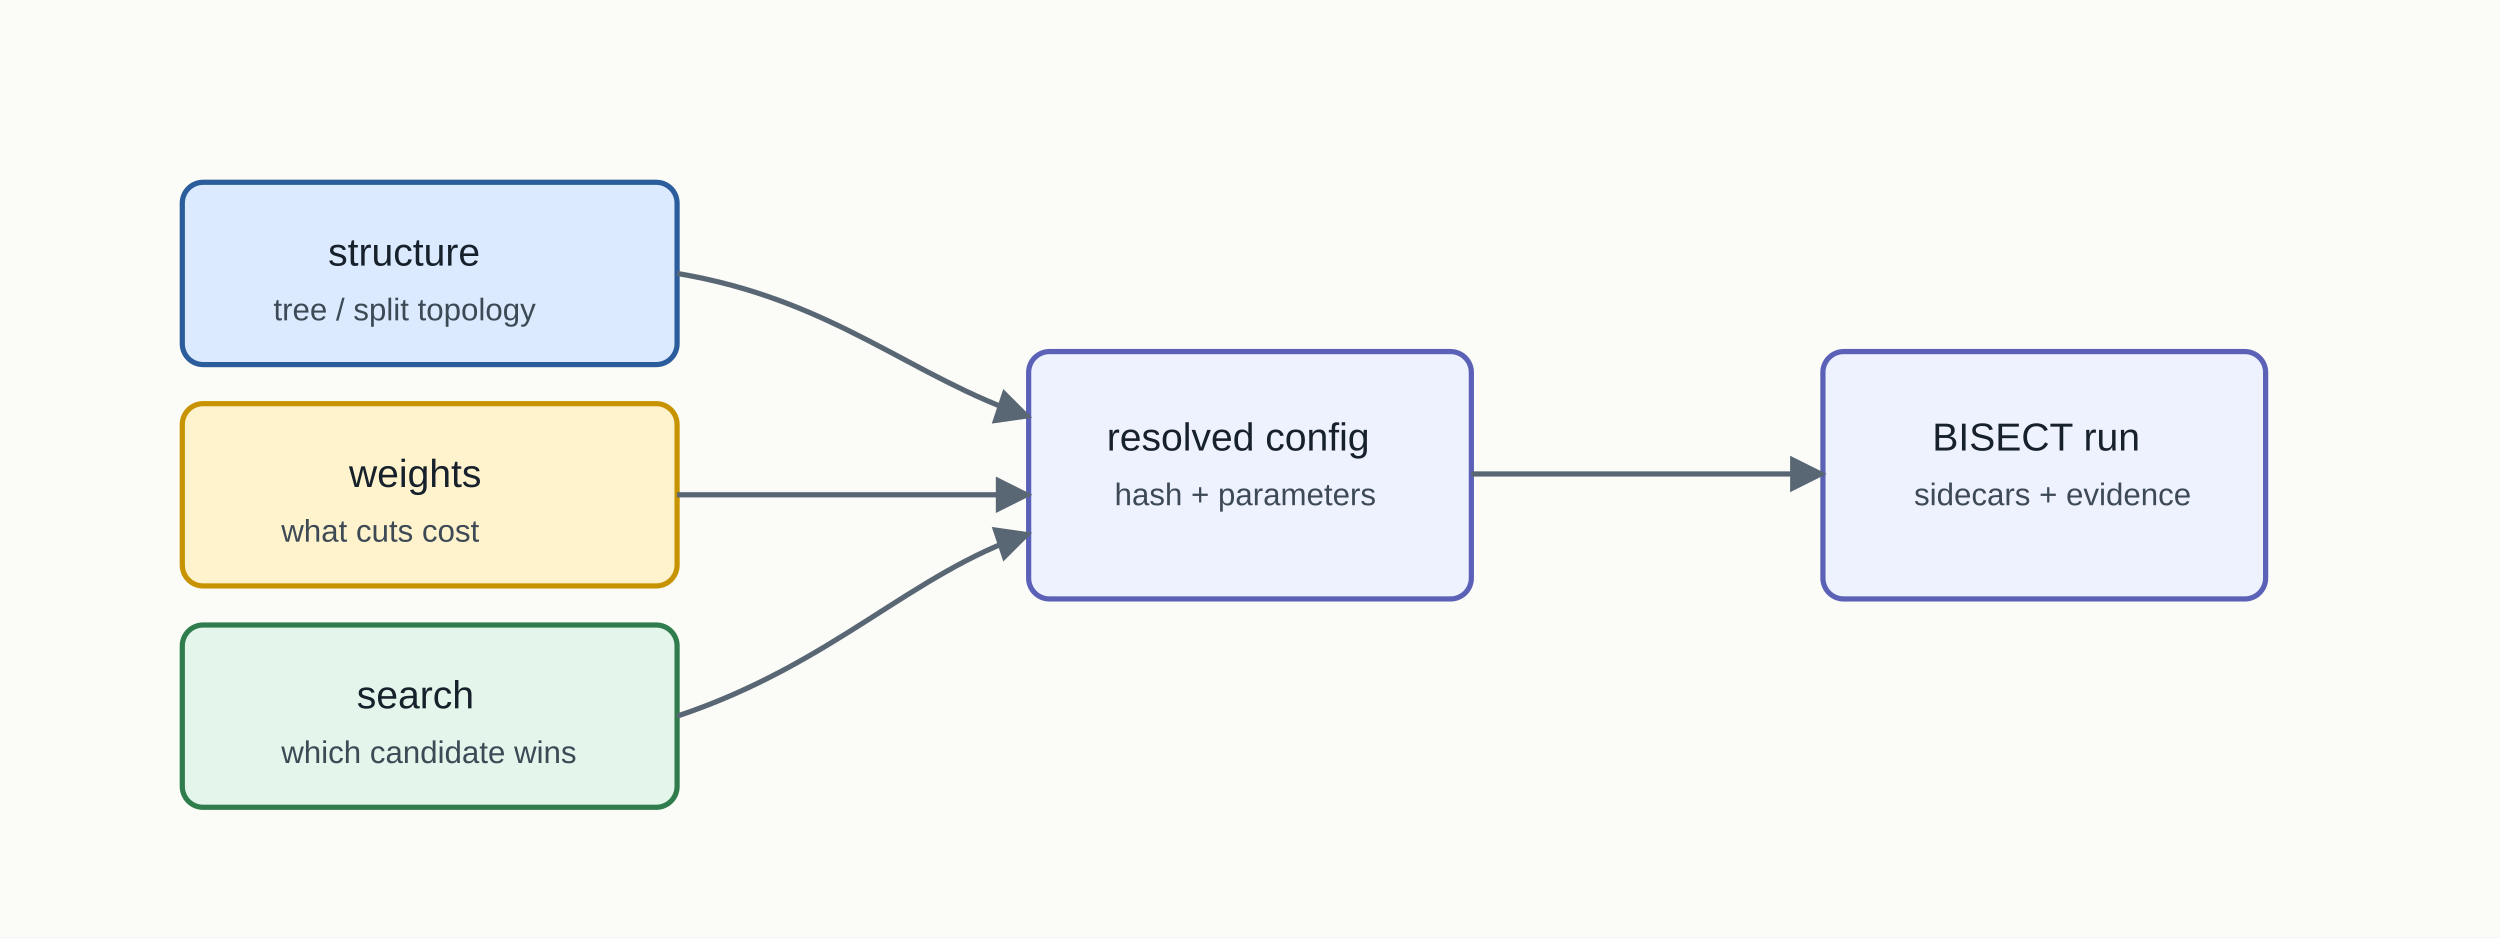
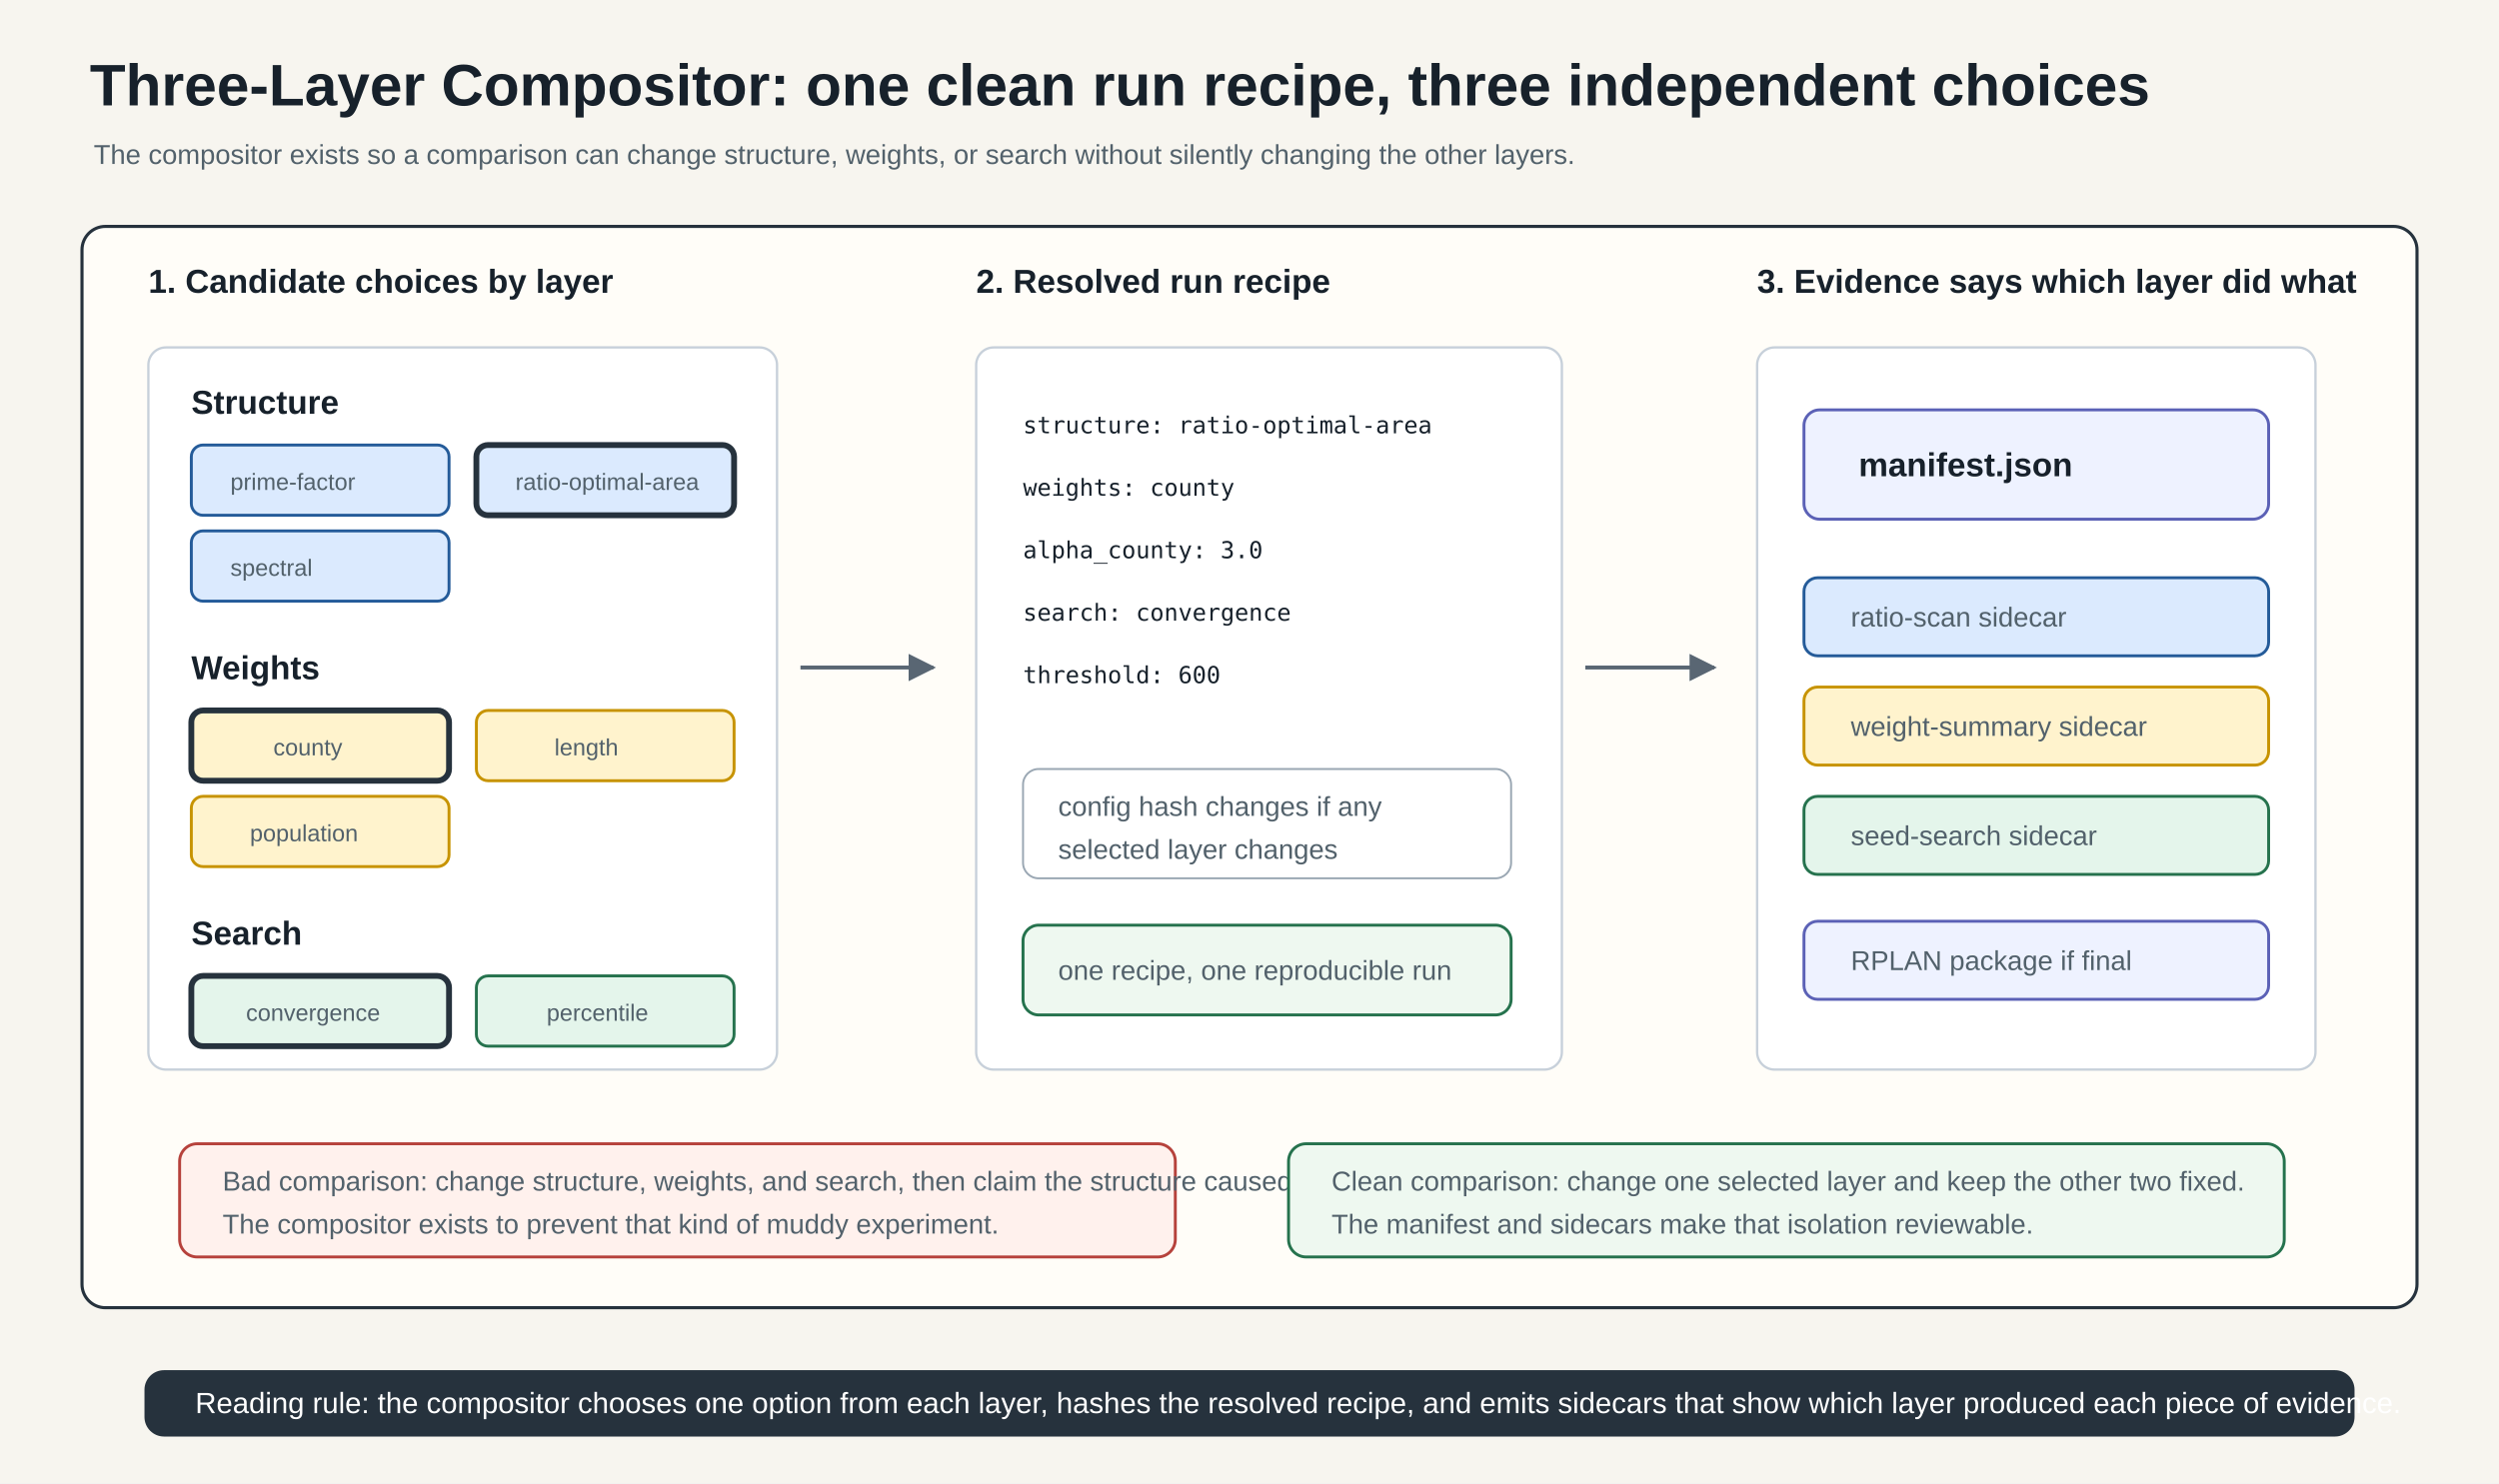
- <svg xmlns="http://www.w3.org/2000/svg" width="960" height="360" viewBox="0 0 960 360" role="img" aria-labelledby="title desc">
-   <style>.bg{fill:#fbfbf8}.layer{fill:#fff;stroke:#2f3a45;stroke-width:1.5}.s{fill:#dbeafe;stroke:#2b5c9b;stroke-width:2}.w{fill:#fff3cd;stroke:#c79300;stroke-width:2}.q{fill:#e4f5eb;stroke:#2f7d4c;stroke-width:2}.out{fill:#eef2ff;stroke:#5b61b6;stroke-width:2}.label{font:15px Arial,sans-serif;fill:#17212b}.small{font:12px Arial,sans-serif;fill:#3d4a56}.arrow{stroke:#596673;stroke-width:2;fill:none;marker-end:url(#arrow)}</style>
+ <svg xmlns="http://www.w3.org/2000/svg" width="1280" height="760" viewBox="0 0 1280 760" role="img" aria-labelledby="title desc">
+   <style>
+     .bg{fill:#f7f5ef}
+     .panel{fill:#fffdf8;stroke:#26323d;stroke-width:1.6}
+     .card{fill:#fff;stroke:#c7d0da;stroke-width:1.2}
+     .title{font:700 30px Arial,sans-serif;fill:#17212b}
+     .label{font:700 17px Arial,sans-serif;fill:#17212b}
+     .small{font:14px Arial,sans-serif;fill:#52616b}
+     .tiny{font:12px Arial,sans-serif;fill:#52616b}
+     .mono{font:12px Consolas,monospace;fill:#17212b}
+     .structure{fill:#dbeafe;stroke:#245b99;stroke-width:1.5}
+     .weights{fill:#fff3cd;stroke:#c79300;stroke-width:1.5}
+     .search{fill:#e4f5eb;stroke:#25724d;stroke-width:1.5}
+     .selected{stroke:#26323d;stroke-width:3}
+     .manifest{fill:#eef2ff;stroke:#5b61b6;stroke-width:1.5}
+     .warn{fill:#fff1ed;stroke:#b6423c;stroke-width:1.5}
+     .ok{fill:#eef8f0;stroke:#25724d;stroke-width:1.5}
+     .line{stroke:#596673;stroke-width:2;fill:none;marker-end:url(#arrow)}
+     .hash{fill:#ffffff;stroke:#9aa7b3;stroke-width:1}
+   </style>
  <defs>
    <marker id="arrow" viewBox="0 0 10 10" refX="9" refY="5" markerWidth="7" markerHeight="7" orient="auto">
      <path d="M0 0 L10 5 L0 10 z" fill="#596673" />
    </marker>
  </defs>
-   <rect class="bg" width="960" height="360" />
-   <rect class="layer s" x="70" y="70" width="190" height="70" rx="8" />
-   <text class="label" x="126" y="102">structure</text>
-   <text class="small" x="105" y="123">tree / split topology</text>
-   <rect class="layer w" x="70" y="155" width="190" height="70" rx="8" />
-   <text class="label" x="134" y="187">weights</text>
-   <text class="small" x="108" y="208">what cuts cost</text>
-   <rect class="layer q" x="70" y="240" width="190" height="70" rx="8" />
-   <text class="label" x="137" y="272">search</text>
-   <text class="small" x="108" y="293">which candidate wins</text>
-   <rect class="out" x="395" y="135" width="170" height="95" rx="8" />
-   <text class="label" x="425" y="173">resolved config</text>
-   <text class="small" x="428" y="194">hash + parameters</text>
-   <rect class="out" x="700" y="135" width="170" height="95" rx="8" />
-   <text class="label" x="742" y="173">BISECT run</text>
-   <text class="small" x="735" y="194">sidecars + evidence</text>
-   <path class="arrow" d="M260 105 C320 115 350 145 395 160" />
-   <path class="arrow" d="M260 190 H395" />
-   <path class="arrow" d="M260 275 C320 255 350 220 395 205" />
-   <path class="arrow" d="M565 182 H700" />
+   <rect class="bg" width="1280" height="760" />
+   <text class="title" x="46" y="54">Three-Layer Compositor: one clean run recipe, three independent choices</text>
+   <text class="small" x="48" y="84">The compositor exists so a comparison can change structure, weights, or search without silently changing the other layers.</text>
+   <rect class="panel" x="42" y="116" width="1196" height="554" rx="12" />
+   <g transform="translate(76 150)">
+     <text class="label" x="0" y="0">1. Candidate choices by layer</text>
+     <rect class="card" x="0" y="28" width="322" height="370" rx="9" />
+     <text class="label" x="22" y="62">Structure</text>
+     <rect class="structure" x="22" y="78" width="132" height="36" rx="6" />
+     <text class="tiny" x="42" y="101">prime-factor</text>
+     <rect class="structure selected" x="168" y="78" width="132" height="36" rx="6" />
+     <text class="tiny" x="188" y="101">ratio-optimal-area</text>
+     <rect class="structure" x="22" y="122" width="132" height="36" rx="6" />
+     <text class="tiny" x="42" y="145">spectral</text>
+     <text class="label" x="22" y="198">Weights</text>
+     <rect class="weights selected" x="22" y="214" width="132" height="36" rx="6" />
+     <text class="tiny" x="64" y="237">county</text>
+     <rect class="weights" x="168" y="214" width="132" height="36" rx="6" />
+     <text class="tiny" x="208" y="237">length</text>
+     <rect class="weights" x="22" y="258" width="132" height="36" rx="6" />
+     <text class="tiny" x="52" y="281">population</text>
+     <text class="label" x="22" y="334">Search</text>
+     <rect class="search selected" x="22" y="350" width="132" height="36" rx="6" />
+     <text class="tiny" x="50" y="373">convergence</text>
+     <rect class="search" x="168" y="350" width="132" height="36" rx="6" />
+     <text class="tiny" x="204" y="373">percentile</text>
+   </g>
+   <path class="line" d="M410 342 H478" />
+   <g transform="translate(500 150)">
+     <text class="label" x="0" y="0">2. Resolved run recipe</text>
+     <rect class="card" x="0" y="28" width="300" height="370" rx="9" />
+     <text class="mono" x="24" y="72">structure: ratio-optimal-area</text>
+     <text class="mono" x="24" y="104">weights: county</text>
+     <text class="mono" x="24" y="136">alpha_county: 3.0</text>
+     <text class="mono" x="24" y="168">search: convergence</text>
+     <text class="mono" x="24" y="200">threshold: 600</text>
+     <rect class="hash" x="24" y="244" width="250" height="56" rx="8" />
+     <text class="small" x="42" y="268">config hash changes if any</text>
+     <text class="small" x="42" y="290">selected layer changes</text>
+     <rect class="ok" x="24" y="324" width="250" height="46" rx="8" />
+     <text class="small" x="42" y="352">one recipe, one reproducible run</text>
+   </g>
+   <path class="line" d="M812 342 H878" />
+   <g transform="translate(900 150)">
+     <text class="label" x="0" y="0">3. Evidence says which layer did what</text>
+     <rect class="card" x="0" y="28" width="286" height="370" rx="9" />
+     <rect class="manifest" x="24" y="60" width="238" height="56" rx="8" />
+     <text class="label" x="52" y="94">manifest.json</text>
+     <rect class="structure" x="24" y="146" width="238" height="40" rx="7" />
+     <text class="small" x="48" y="171">ratio-scan sidecar</text>
+     <rect class="weights" x="24" y="202" width="238" height="40" rx="7" />
+     <text class="small" x="48" y="227">weight-summary sidecar</text>
+     <rect class="search" x="24" y="258" width="238" height="40" rx="7" />
+     <text class="small" x="48" y="283">seed-search sidecar</text>
+     <rect class="manifest" x="24" y="322" width="238" height="40" rx="7" />
+     <text class="small" x="48" y="347">RPLAN package if final</text>
+   </g>
+   <g transform="translate(92 586)">
+     <rect class="warn" x="0" y="0" width="510" height="58" rx="9" />
+     <text class="small" x="22" y="24">Bad comparison: change structure, weights, and search, then claim the structure caused the result.</text>
+     <text class="small" x="22" y="46">The compositor exists to prevent that kind of muddy experiment.</text>
+   </g>
+   <g transform="translate(660 586)">
+     <rect class="ok" x="0" y="0" width="510" height="58" rx="9" />
+     <text class="small" x="22" y="24">Clean comparison: change one selected layer and keep the other two fixed.</text>
+     <text class="small" x="22" y="46">The manifest and sidecars make that isolation reviewable.</text>
+   </g>
+   <rect x="74" y="702" width="1132" height="34" rx="10" fill="#26323d" />
+   <text x="100" y="724" font-family="Arial, sans-serif" font-size="15" fill="#fff">Reading rule: the compositor chooses one option from each layer, hashes the resolved recipe, and emits sidecars that show which layer produced each piece of evidence.</text>
</svg>
